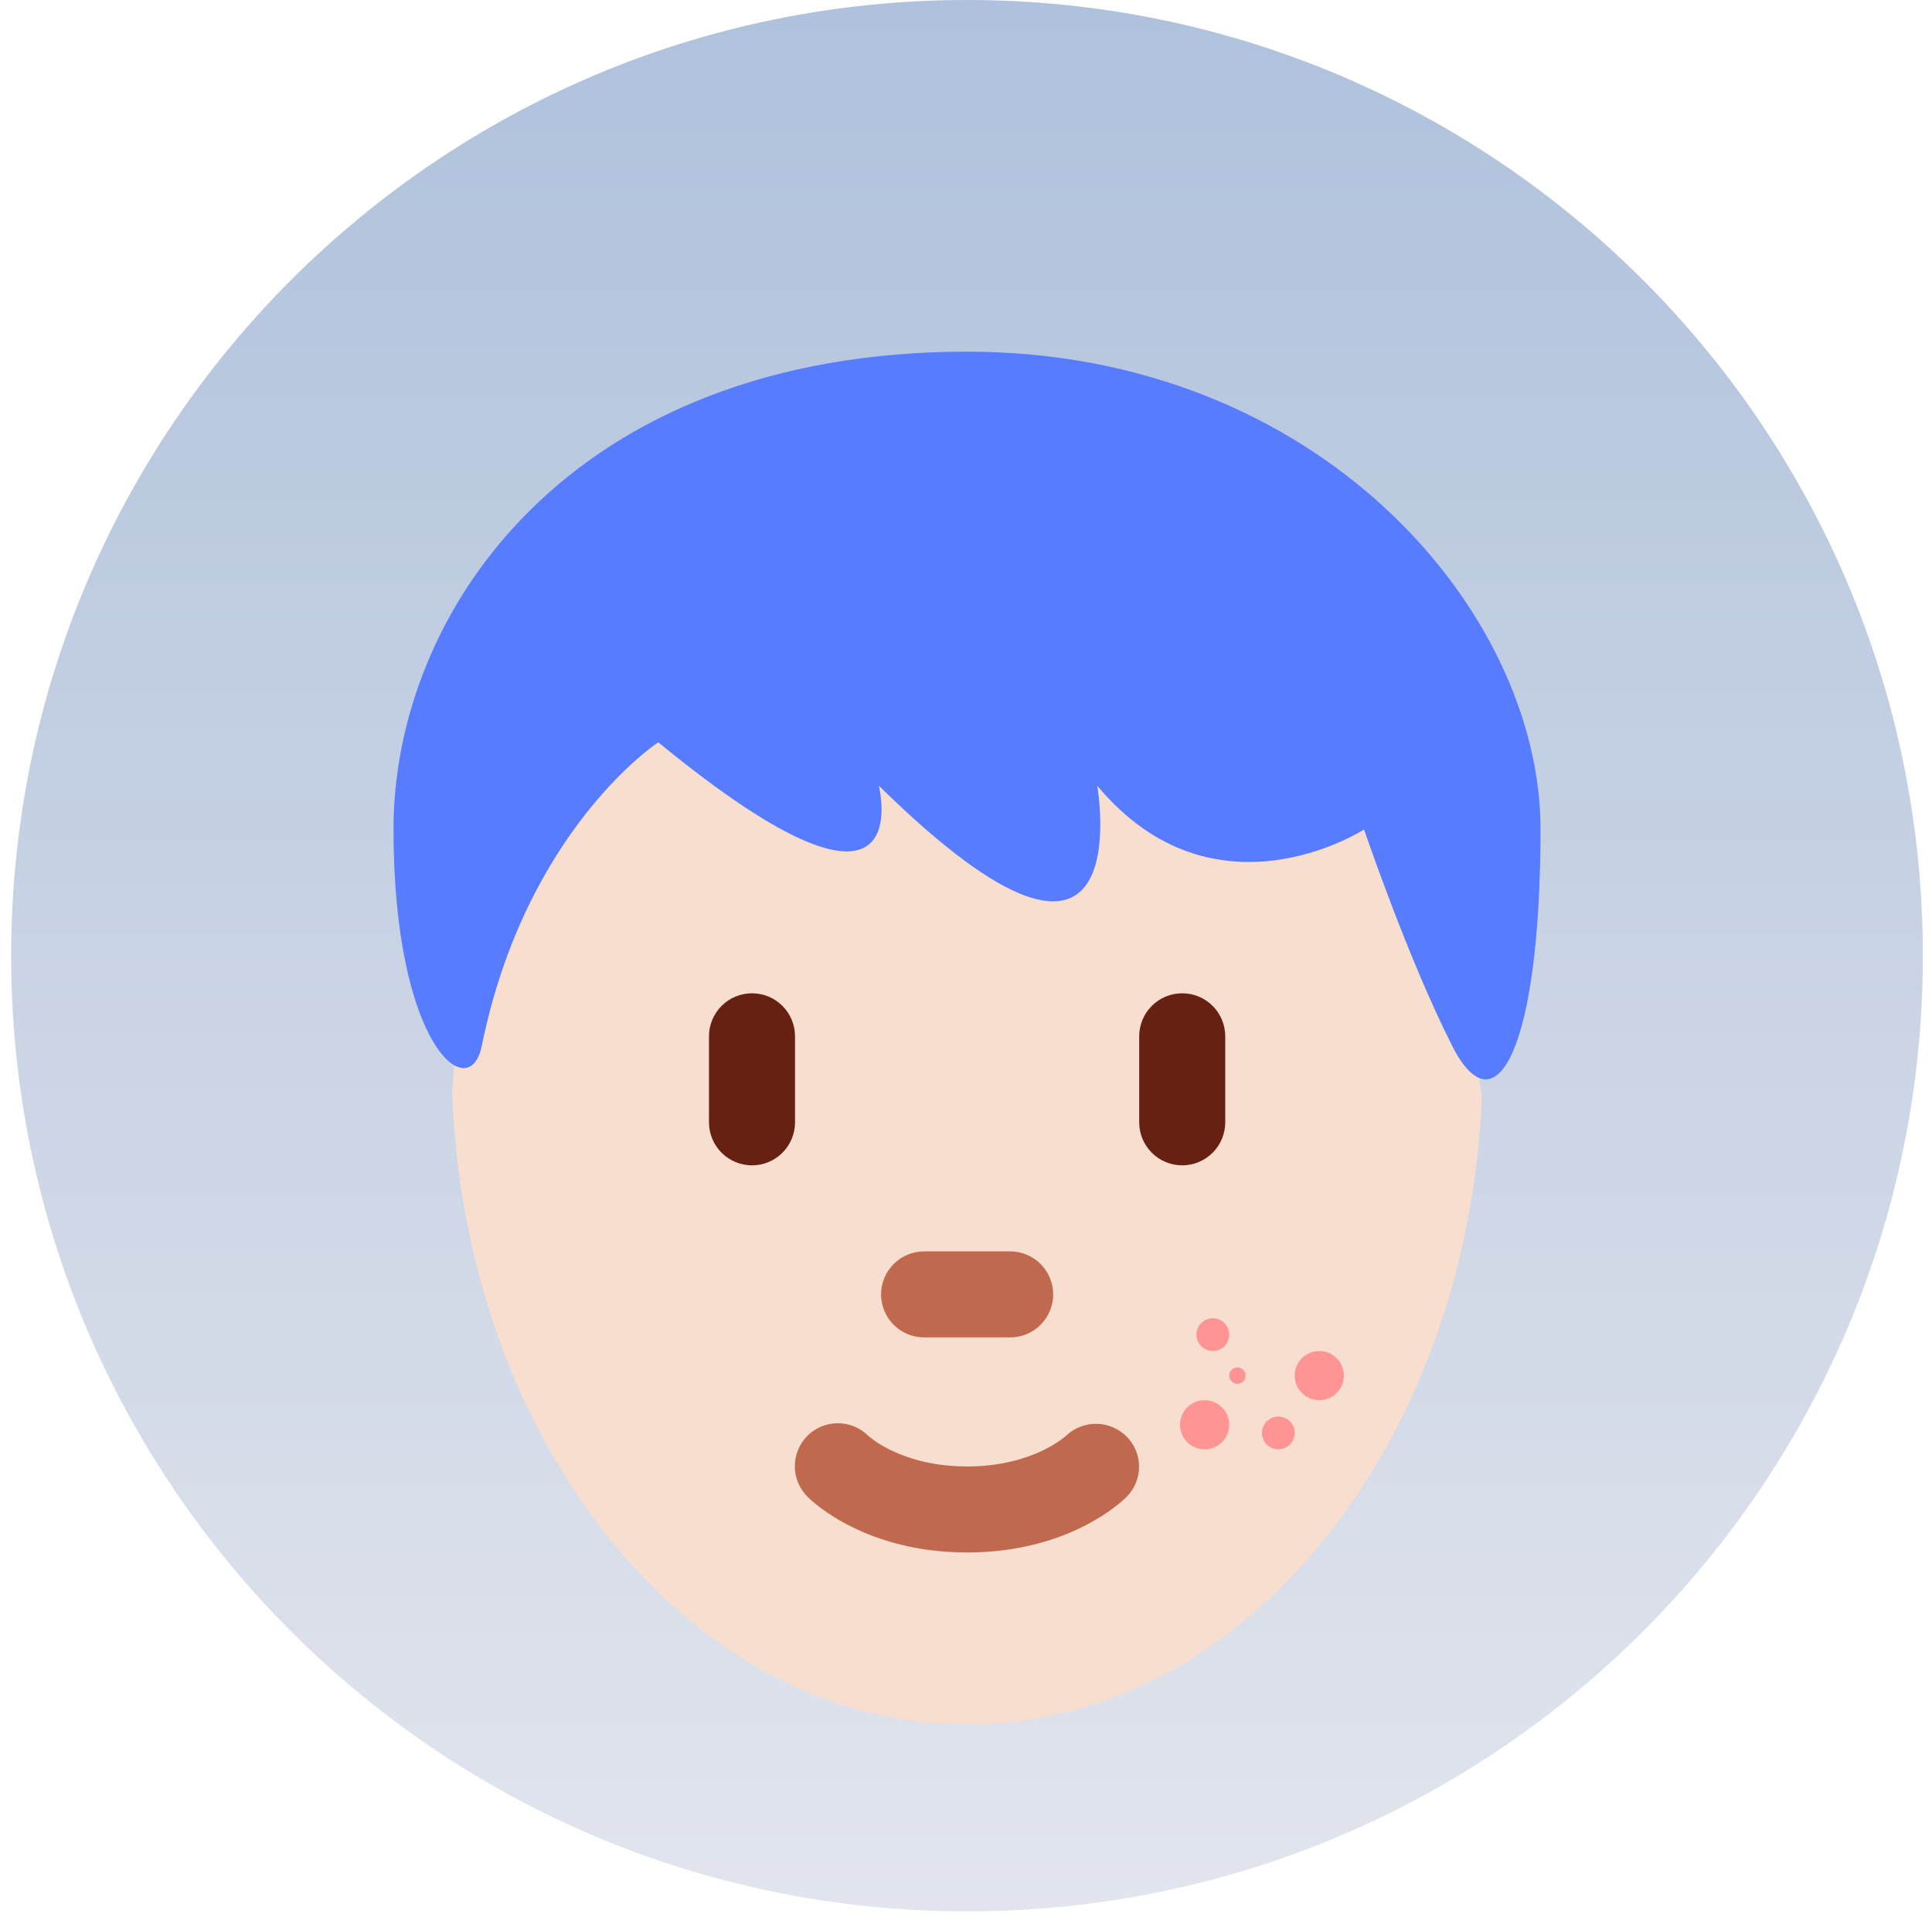
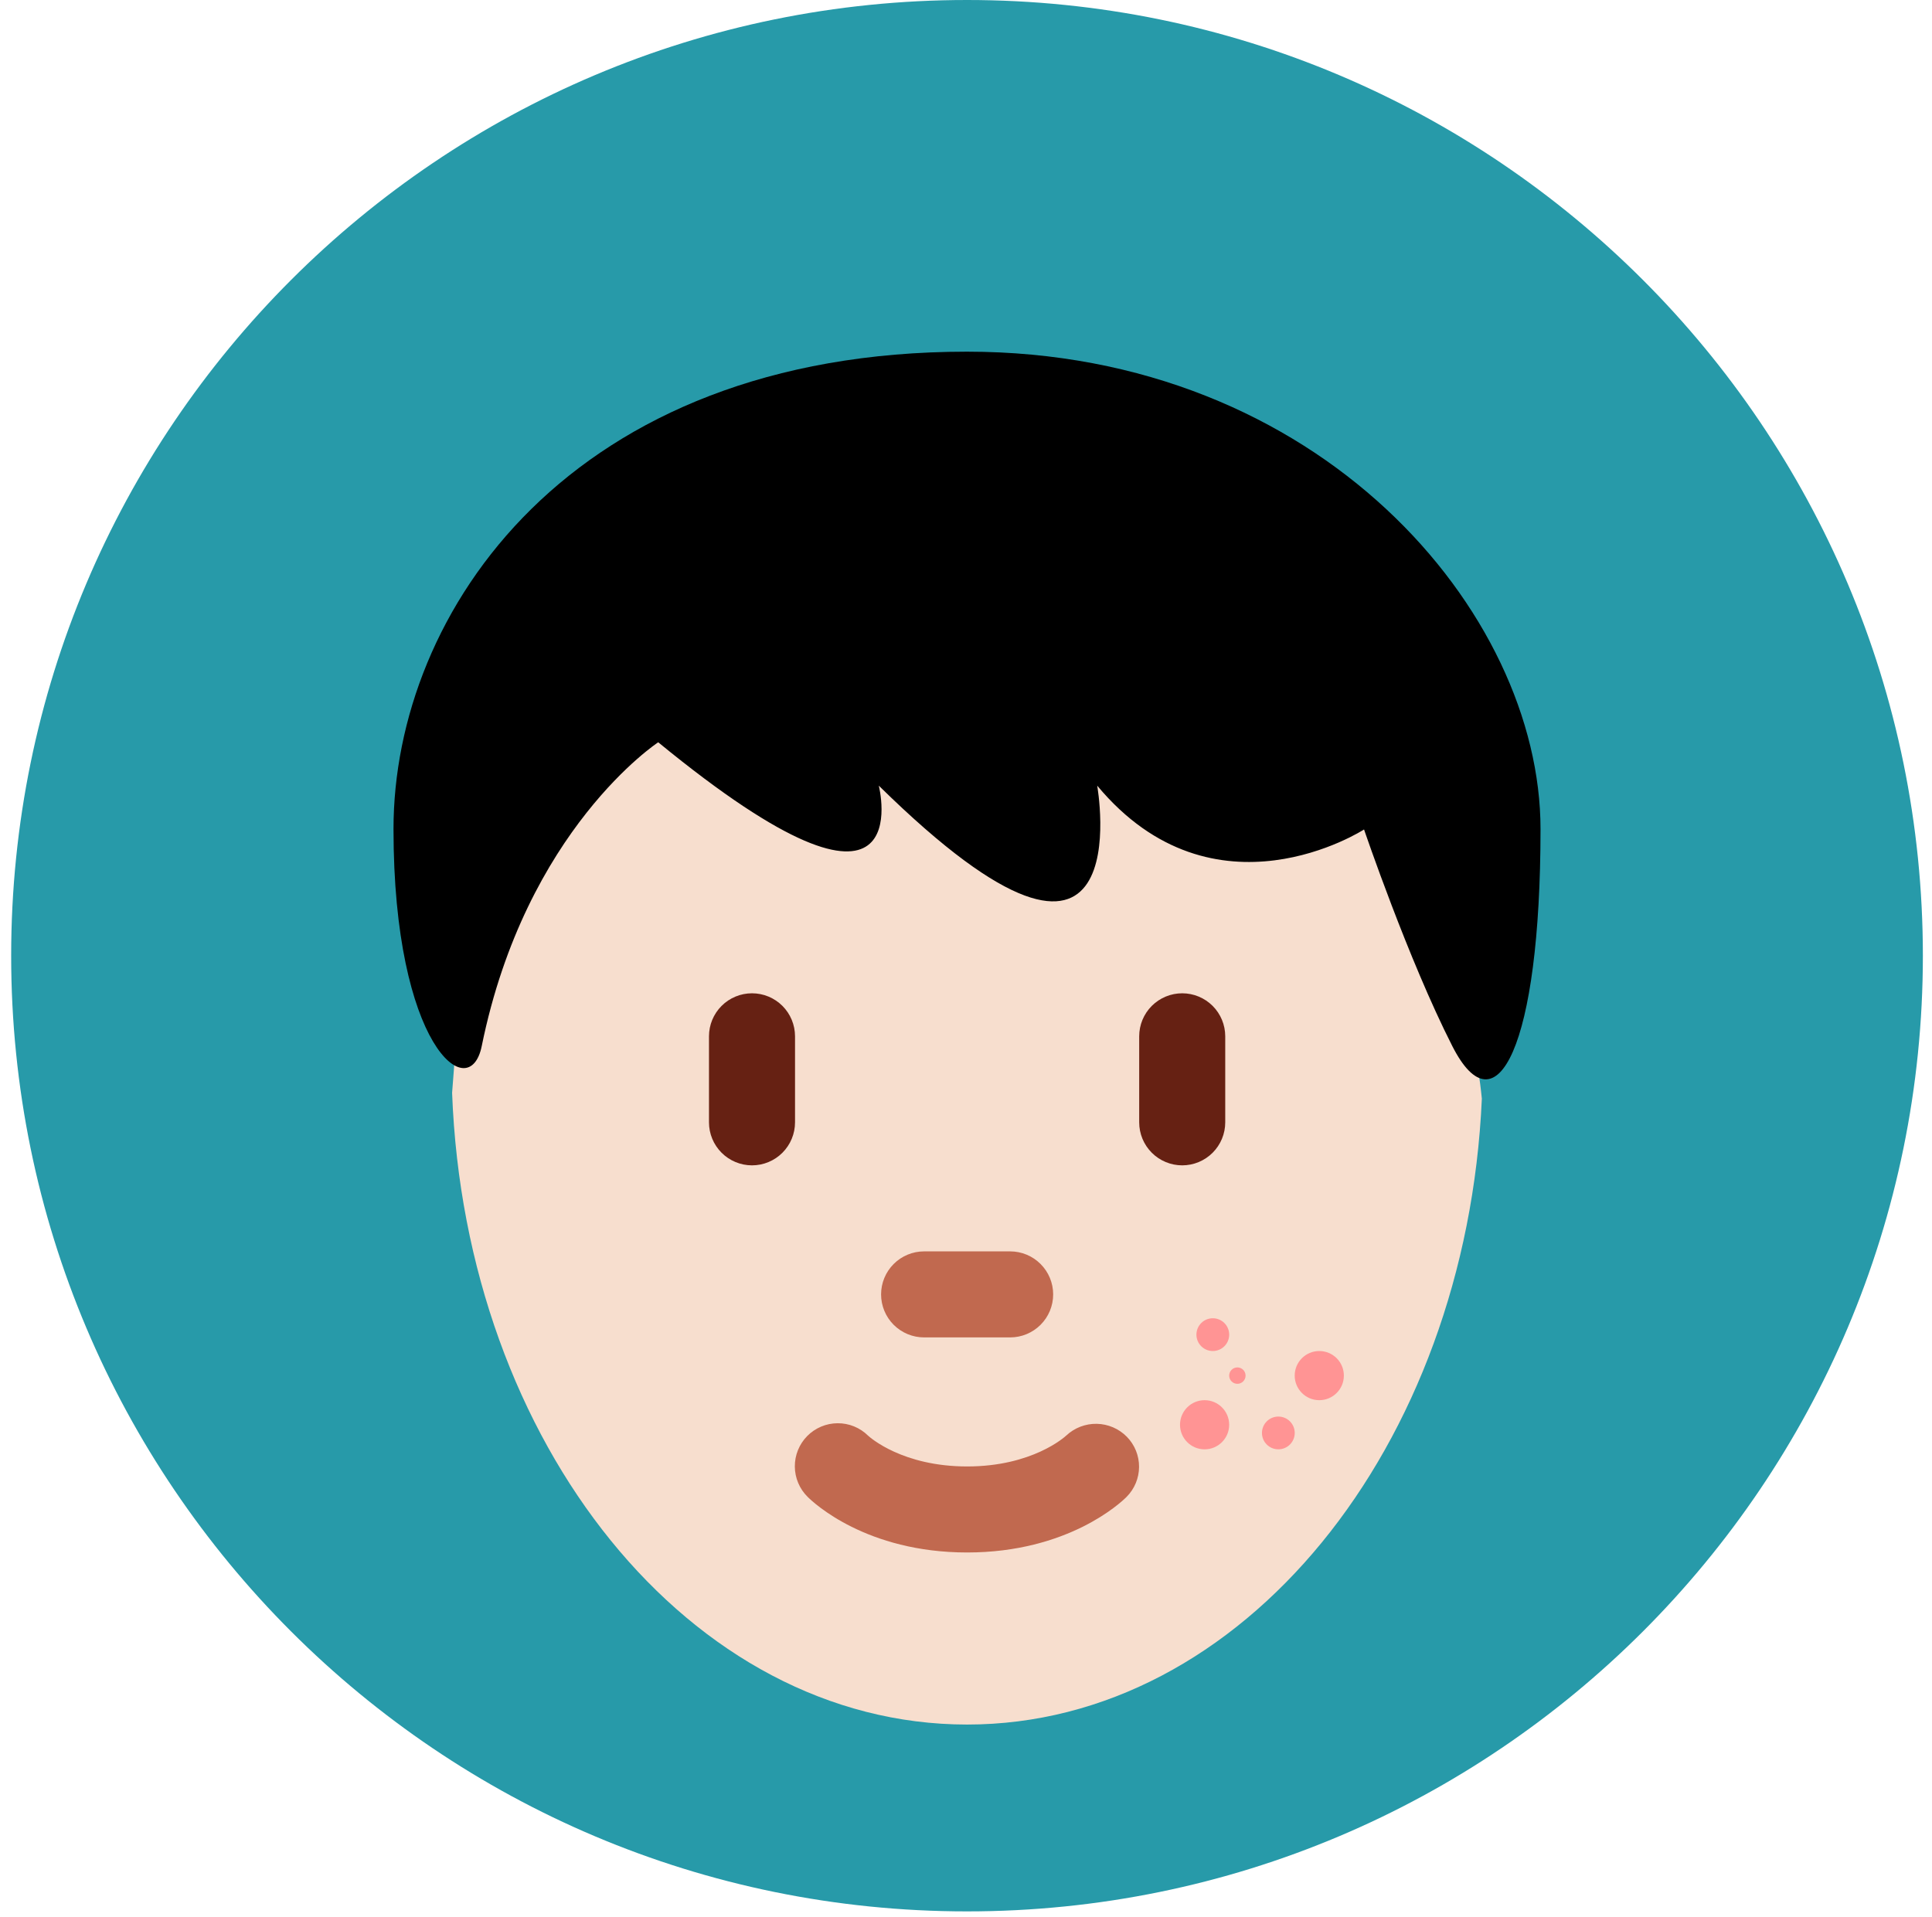
<svg xmlns="http://www.w3.org/2000/svg" width="127" height="126" viewBox="0 0 127 126" fill="none">
-   <circle cx="63.567" cy="62.833" r="62.833" fill="url(#paint0_linear_4741_2341)" />
+   <circle cx="63.567" cy="62.833" r="62.833" fill="rgb(39, 154, 169)" />
  <path d="M78.727 46.326C67.415 46.326 42.948 43.385 42.948 43.385C42.948 43.385 38.056 48.766 35.228 51.594C29.959 56.863 30.417 63.531 29.719 71.848C30.587 94.964 45.386 113.382 63.572 113.382C81.654 113.382 96.394 95.17 97.409 72.233C96.413 61.967 89.502 46.326 78.727 46.326Z" fill="#F7DECE" />
  <path d="M63.574 102.069C56.936 102.069 53.464 98.789 53.09 98.413C52.556 97.886 52.253 97.169 52.248 96.419C52.243 95.669 52.536 94.948 53.062 94.414C53.589 93.88 54.306 93.577 55.056 93.572C55.806 93.566 56.527 93.859 57.061 94.386C57.205 94.519 59.34 96.413 63.574 96.413C67.869 96.413 70.002 94.462 70.092 94.38C70.635 93.871 71.356 93.595 72.1 93.61C72.844 93.626 73.552 93.931 74.074 94.462C74.591 94.99 74.88 95.701 74.876 96.441C74.873 97.18 74.579 97.889 74.057 98.413C73.684 98.789 70.211 102.069 63.574 102.069ZM66.402 87.929H60.746C59.996 87.929 59.276 87.631 58.746 87.101C58.216 86.571 57.918 85.851 57.918 85.101C57.918 84.351 58.216 83.632 58.746 83.102C59.276 82.571 59.996 82.273 60.746 82.273H66.402C67.152 82.273 67.871 82.571 68.401 83.102C68.932 83.632 69.23 84.351 69.23 85.101C69.23 85.851 68.932 86.571 68.401 87.101C67.871 87.631 67.152 87.929 66.402 87.929Z" fill="#C1694F" />
  <path d="M49.433 76.617C48.683 76.617 47.964 76.319 47.434 75.788C46.903 75.258 46.605 74.539 46.605 73.789V68.133C46.605 67.383 46.903 66.663 47.434 66.133C47.964 65.603 48.683 65.305 49.433 65.305C50.183 65.305 50.903 65.603 51.433 66.133C51.963 66.663 52.261 67.383 52.261 68.133V73.789C52.261 74.539 51.963 75.258 51.433 75.788C50.903 76.319 50.183 76.617 49.433 76.617ZM77.713 76.617C76.963 76.617 76.244 76.319 75.713 75.788C75.183 75.258 74.885 74.539 74.885 73.789V68.133C74.885 67.383 75.183 66.663 75.713 66.133C76.244 65.603 76.963 65.305 77.713 65.305C78.463 65.305 79.182 65.603 79.713 66.133C80.243 66.663 80.541 67.383 80.541 68.133V73.789C80.541 74.539 80.243 75.258 79.713 75.788C79.182 76.319 78.463 76.617 77.713 76.617Z" fill="#662113" />
-   <path d="M63.567 23.121C86.77 23.121 101.266 40.242 101.266 54.509C101.266 68.773 98.365 74.485 95.466 68.773C92.564 63.069 89.666 54.534 89.666 54.534C89.666 54.534 79.83 60.905 72.124 51.652C72.124 51.652 75.17 68.773 57.767 51.652C57.767 51.652 60.668 63.069 43.268 48.802C43.268 48.802 34.566 54.509 31.667 68.773C30.864 72.735 25.867 68.773 25.867 54.509C25.864 40.242 37.465 23.121 63.567 23.121Z" fill="#577CFF" />
+   <path d="M63.567 23.121C86.77 23.121 101.266 40.242 101.266 54.509C101.266 68.773 98.365 74.485 95.466 68.773C92.564 63.069 89.666 54.534 89.666 54.534C89.666 54.534 79.83 60.905 72.124 51.652C72.124 51.652 75.17 68.773 57.767 51.652C57.767 51.652 60.668 63.069 43.268 48.802C43.268 48.802 34.566 54.509 31.667 68.773C30.864 72.735 25.867 68.773 25.867 54.509C25.864 40.242 37.465 23.121 63.567 23.121Z" fill="black" />
  <circle cx="79.724" cy="87.747" r="1.077" fill="#FF9494" />
  <circle cx="81.339" cy="90.441" r="0.539" fill="#FF9494" />
  <circle cx="79.184" cy="93.672" r="1.616" fill="#FF9494" />
  <circle cx="84.032" cy="94.21" r="1.077" fill="#FF9494" />
  <circle cx="86.723" cy="90.44" r="1.616" fill="#FF9494" />
  <defs>
    <linearGradient id="paint0_linear_4741_2341" x1="63.567" y1="0" x2="63.567" y2="125.665" gradientUnits="userSpaceOnUse">
      <stop stop-color="#AFC1DC" />
      <stop offset="1" stop-color="#E2E5ED" />
    </linearGradient>
  </defs>
</svg>
